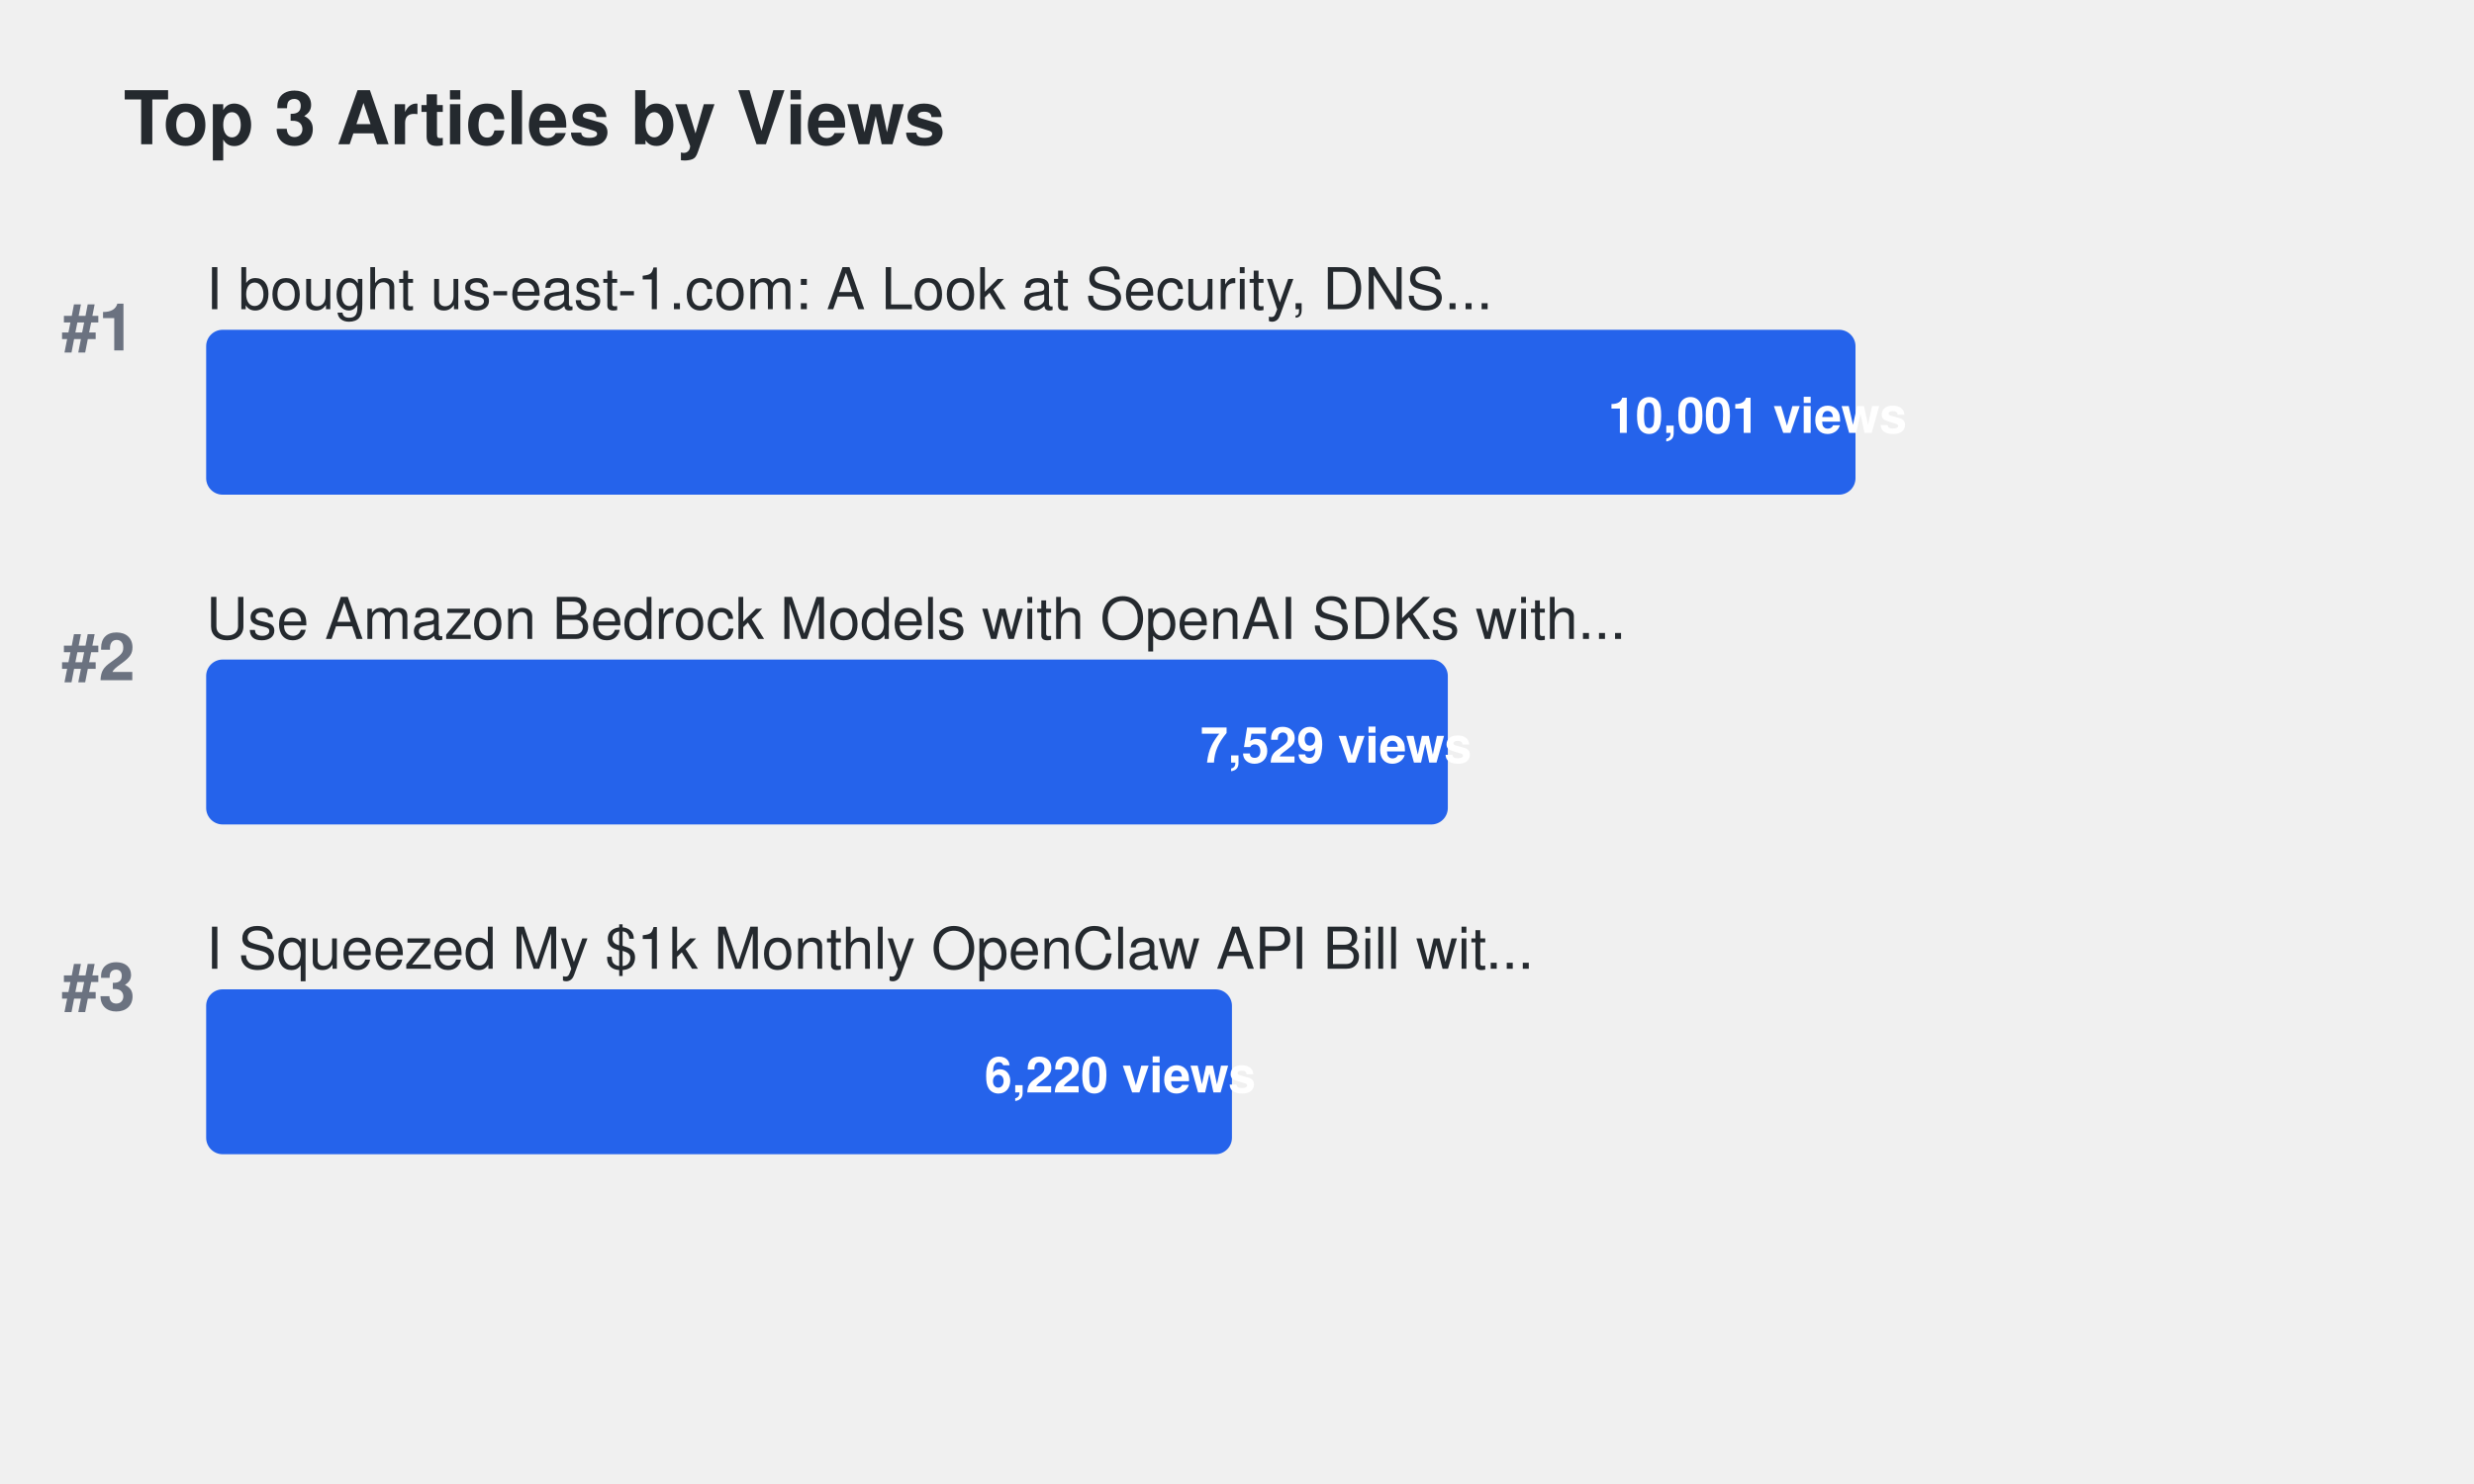
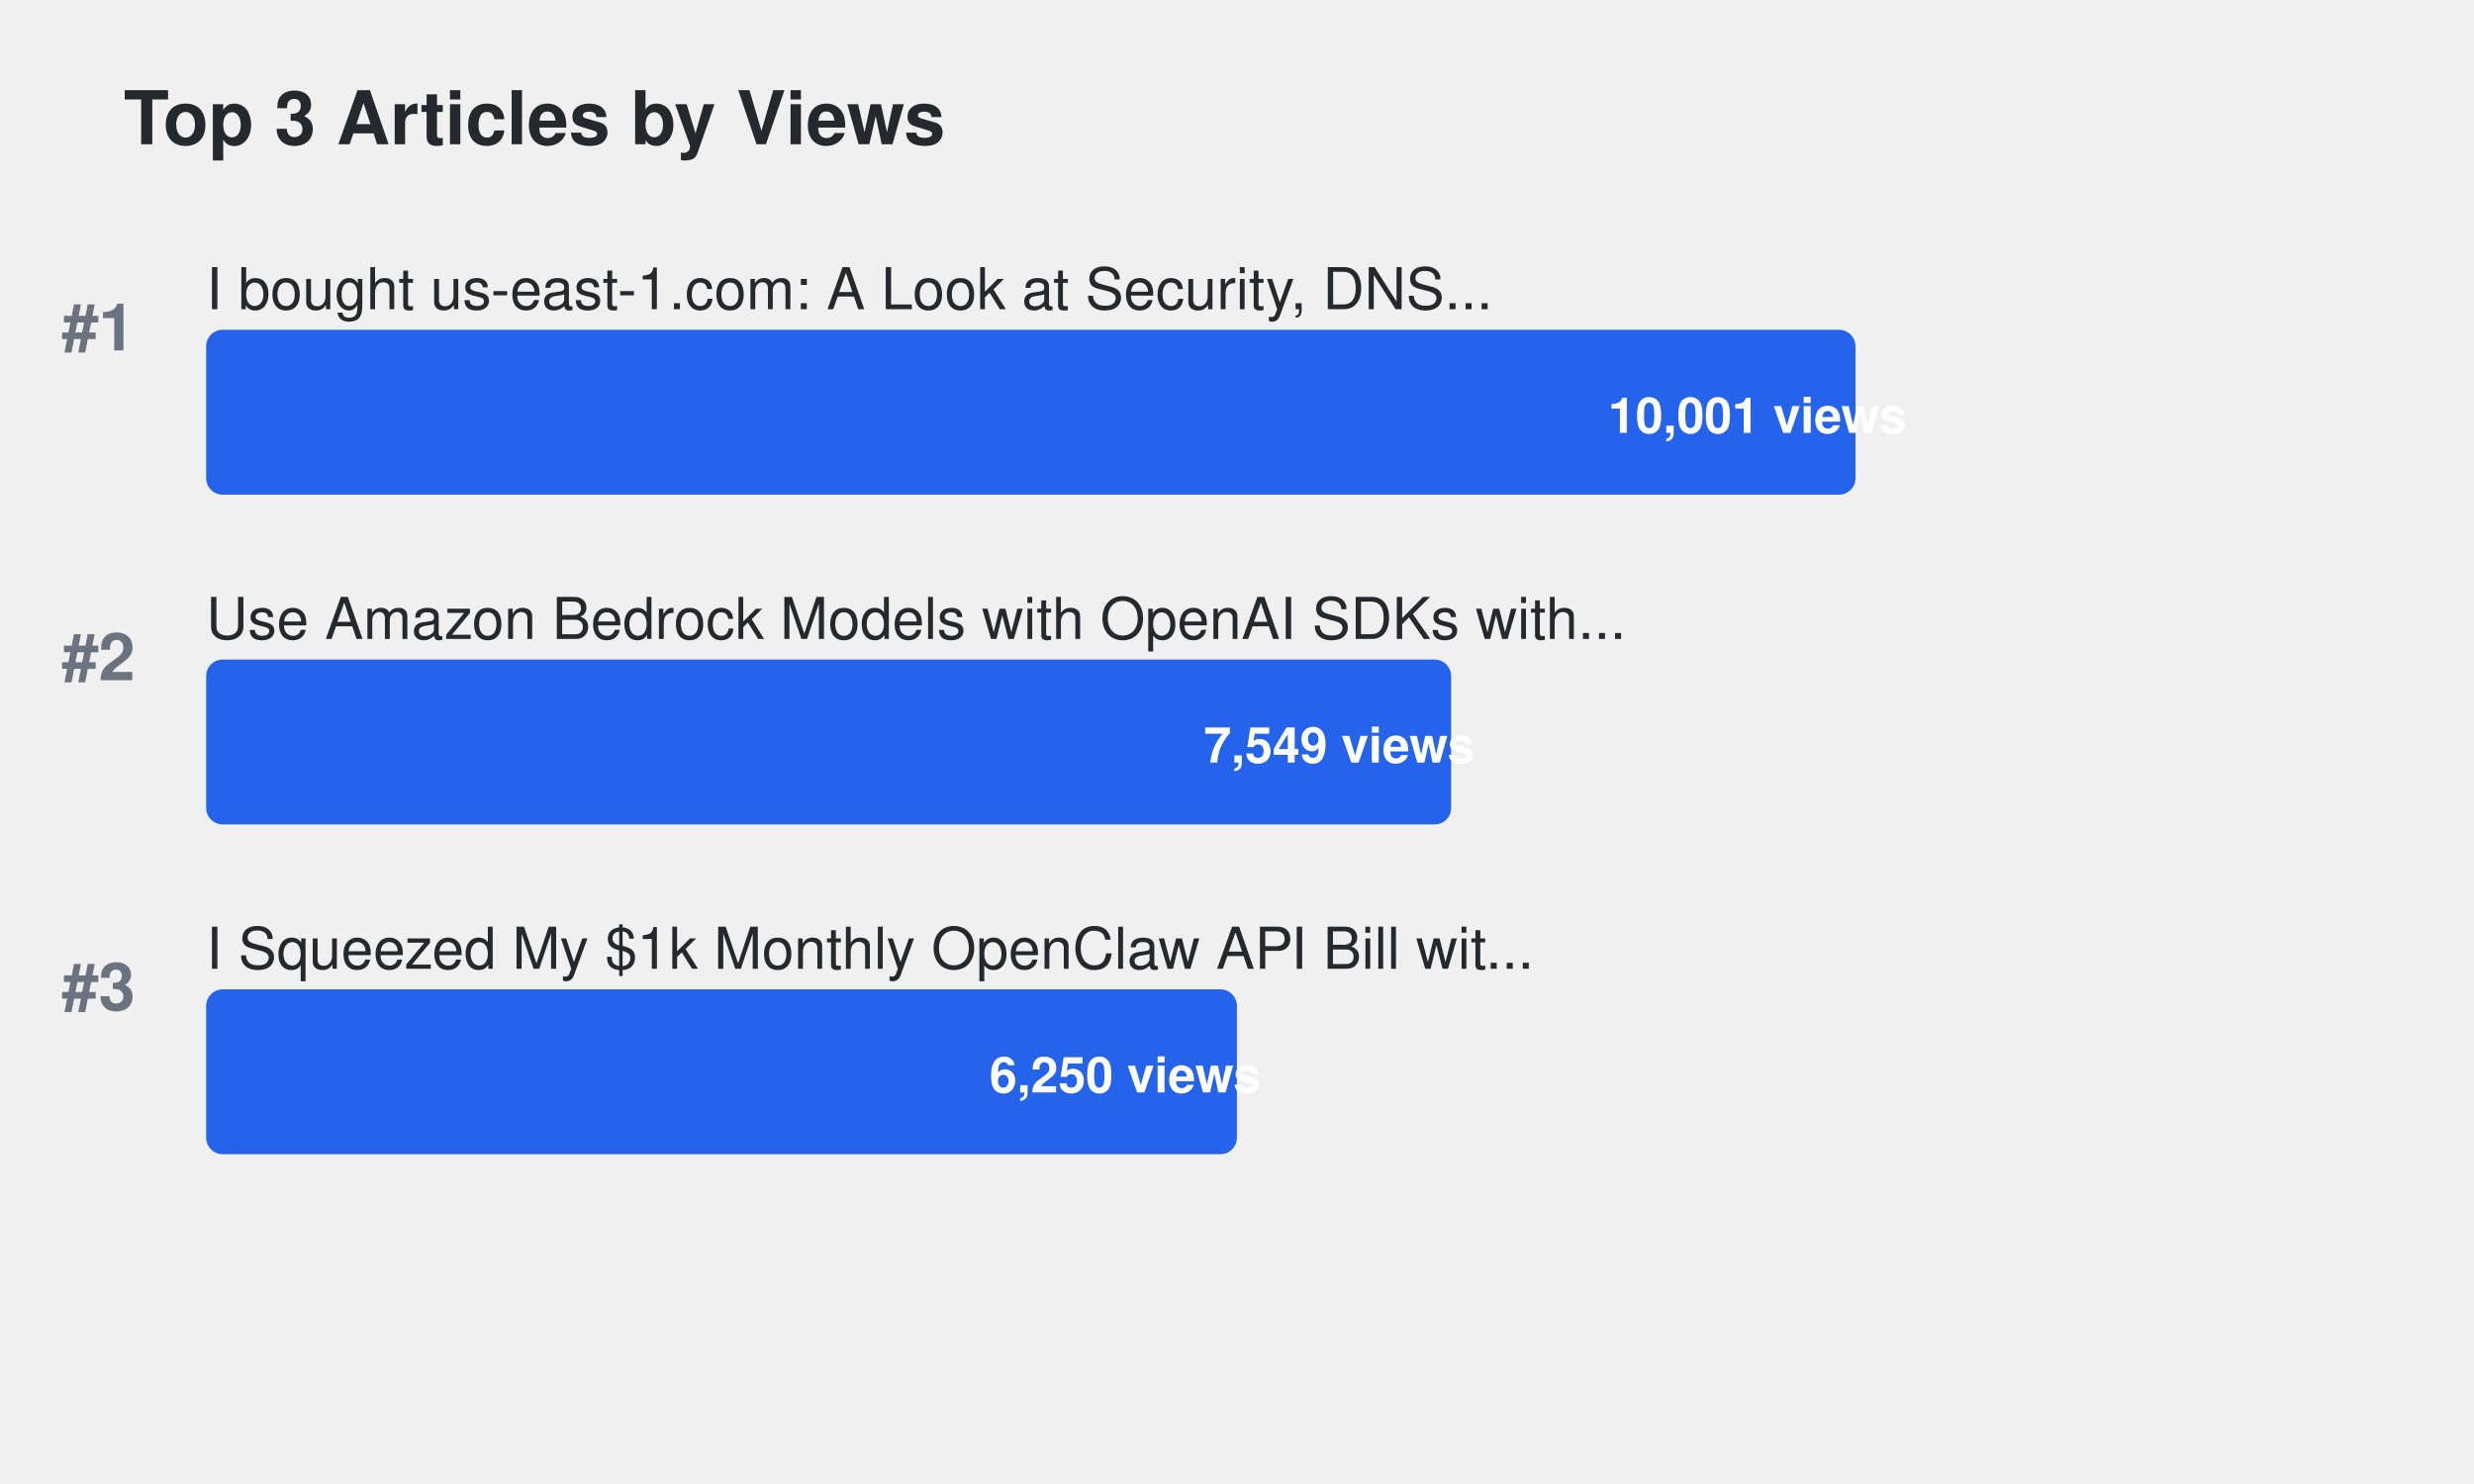
<svg xmlns="http://www.w3.org/2000/svg" width="600" height="360">
  <defs>
    <style>
.title { font-family: -apple-system, BlinkMacSystemFont, "Segoe UI", Helvetica, Arial, sans-serif; font-size: 18px; font-weight: 600; fill: #24292e; }
.article-title { font-family: -apple-system, BlinkMacSystemFont, "Segoe UI", Helvetica, Arial, sans-serif; font-size: 14px; font-weight: 500; fill: #24292e; }
.metric-value { font-family: -apple-system, BlinkMacSystemFont, "Segoe UI", Helvetica, Arial, sans-serif; font-size: 12px; font-weight: 600; fill: #ffffff; }
.rank { font-family: -apple-system, BlinkMacSystemFont, "Segoe UI", Helvetica, Arial, sans-serif; font-size: 16px; font-weight: 700; fill: #6b7280; }
.bar { rx: 4; ry: 4; }
.bar:hover { opacity: 0.8; cursor: pointer; }
a { text-decoration: none; }
a:hover .article-title { fill: #0969da; text-decoration: underline; }
a:hover .bar { opacity: 0.9; }
</style>
  </defs>
  <text x="30" y="35" class="title">Top 3 Articles by Views</text>
  <text x="15" y="85" class="rank">#1</text>
  <a href="https://dev.to/aws-builders/i-bought-us-east-1com-a-look-at-security-dns-traffic-and-protecting-aws-users-15ng" target="_blank">
    <text x="50" y="75" class="article-title">I bought us-east-1.com: A Look at Security, DNS...</text>
    <rect x="50" y="80" width="400.0" height="40" fill="#2563eb" class="bar">
</rect>
    <text x="390.0" y="105" class="metric-value" fill="#ffffff">10,001 views</text>
  </a>
  <text x="15" y="165" class="rank">#2</text>
  <a href="https://dev.to/aws-builders/use-amazon-bedrock-models-via-an-openai-api-compatible-serverless-endpoint-now-without-fixed-cost-5hf5" target="_blank">
    <text x="50" y="155" class="article-title">Use Amazon Bedrock Models with OpenAI SDKs with...</text>
-     <rect x="50" y="160" width="301.13" height="40" fill="#2563eb" class="bar">
+     <rect x="50" y="160" width="301.93" height="40" fill="#2563eb" class="bar">
</rect>
-     <text x="291.13" y="185" class="metric-value" fill="#ffffff">7,529 views</text>
+     <text x="291.93" y="185" class="metric-value" fill="#ffffff">7,549 views</text>
  </a>
  <text x="15" y="245" class="rank">#3</text>
  <a href="https://dev.to/aws-builders/i-squeezed-my-1k-monthly-openclaw-api-bill-with-20month-in-aws-credits-heres-the-exact-setup-3gj4" target="_blank">
    <text x="50" y="235" class="article-title">I Squeezed My $1k Monthly OpenClaw API Bill wit...</text>
-     <rect x="50" y="240" width="248.775" height="40" fill="#2563eb" class="bar">
+     <rect x="50" y="240" width="249.975" height="40" fill="#2563eb" class="bar">
</rect>
-     <text x="238.775" y="265" class="metric-value" fill="#ffffff">6,220 views</text>
+     <text x="239.975" y="265" class="metric-value" fill="#ffffff">6,250 views</text>
  </a>
</svg>
